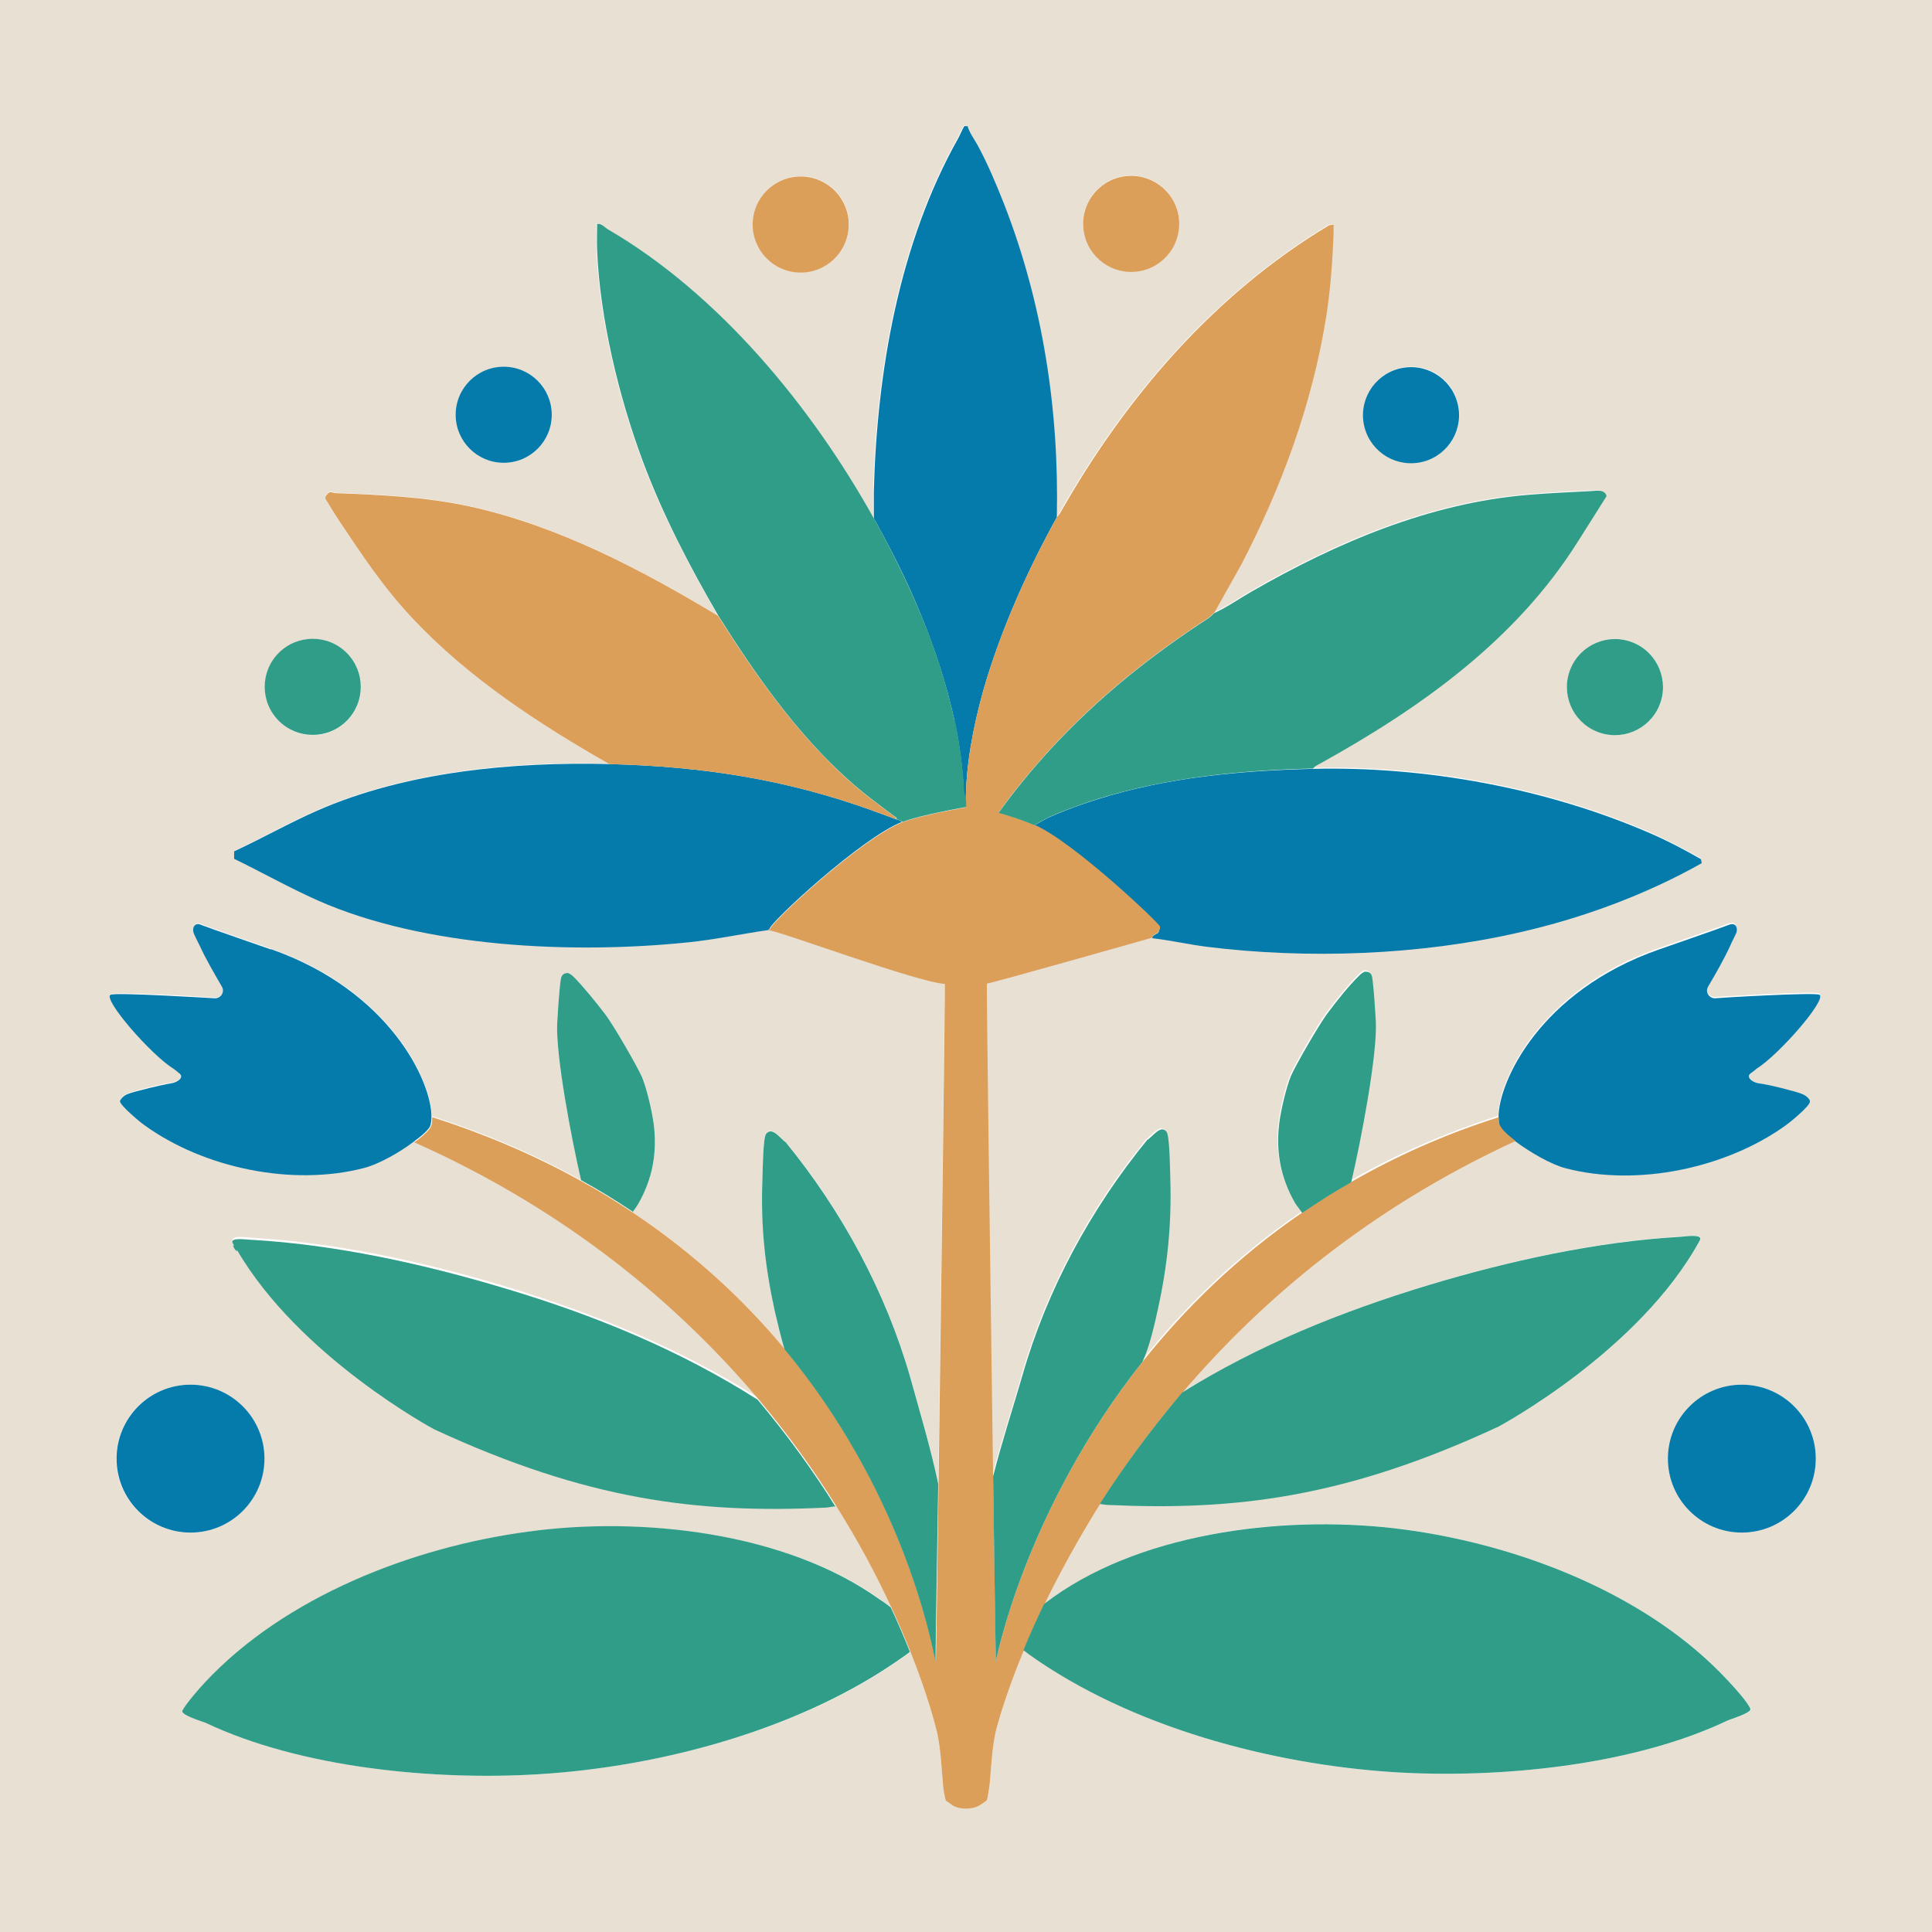
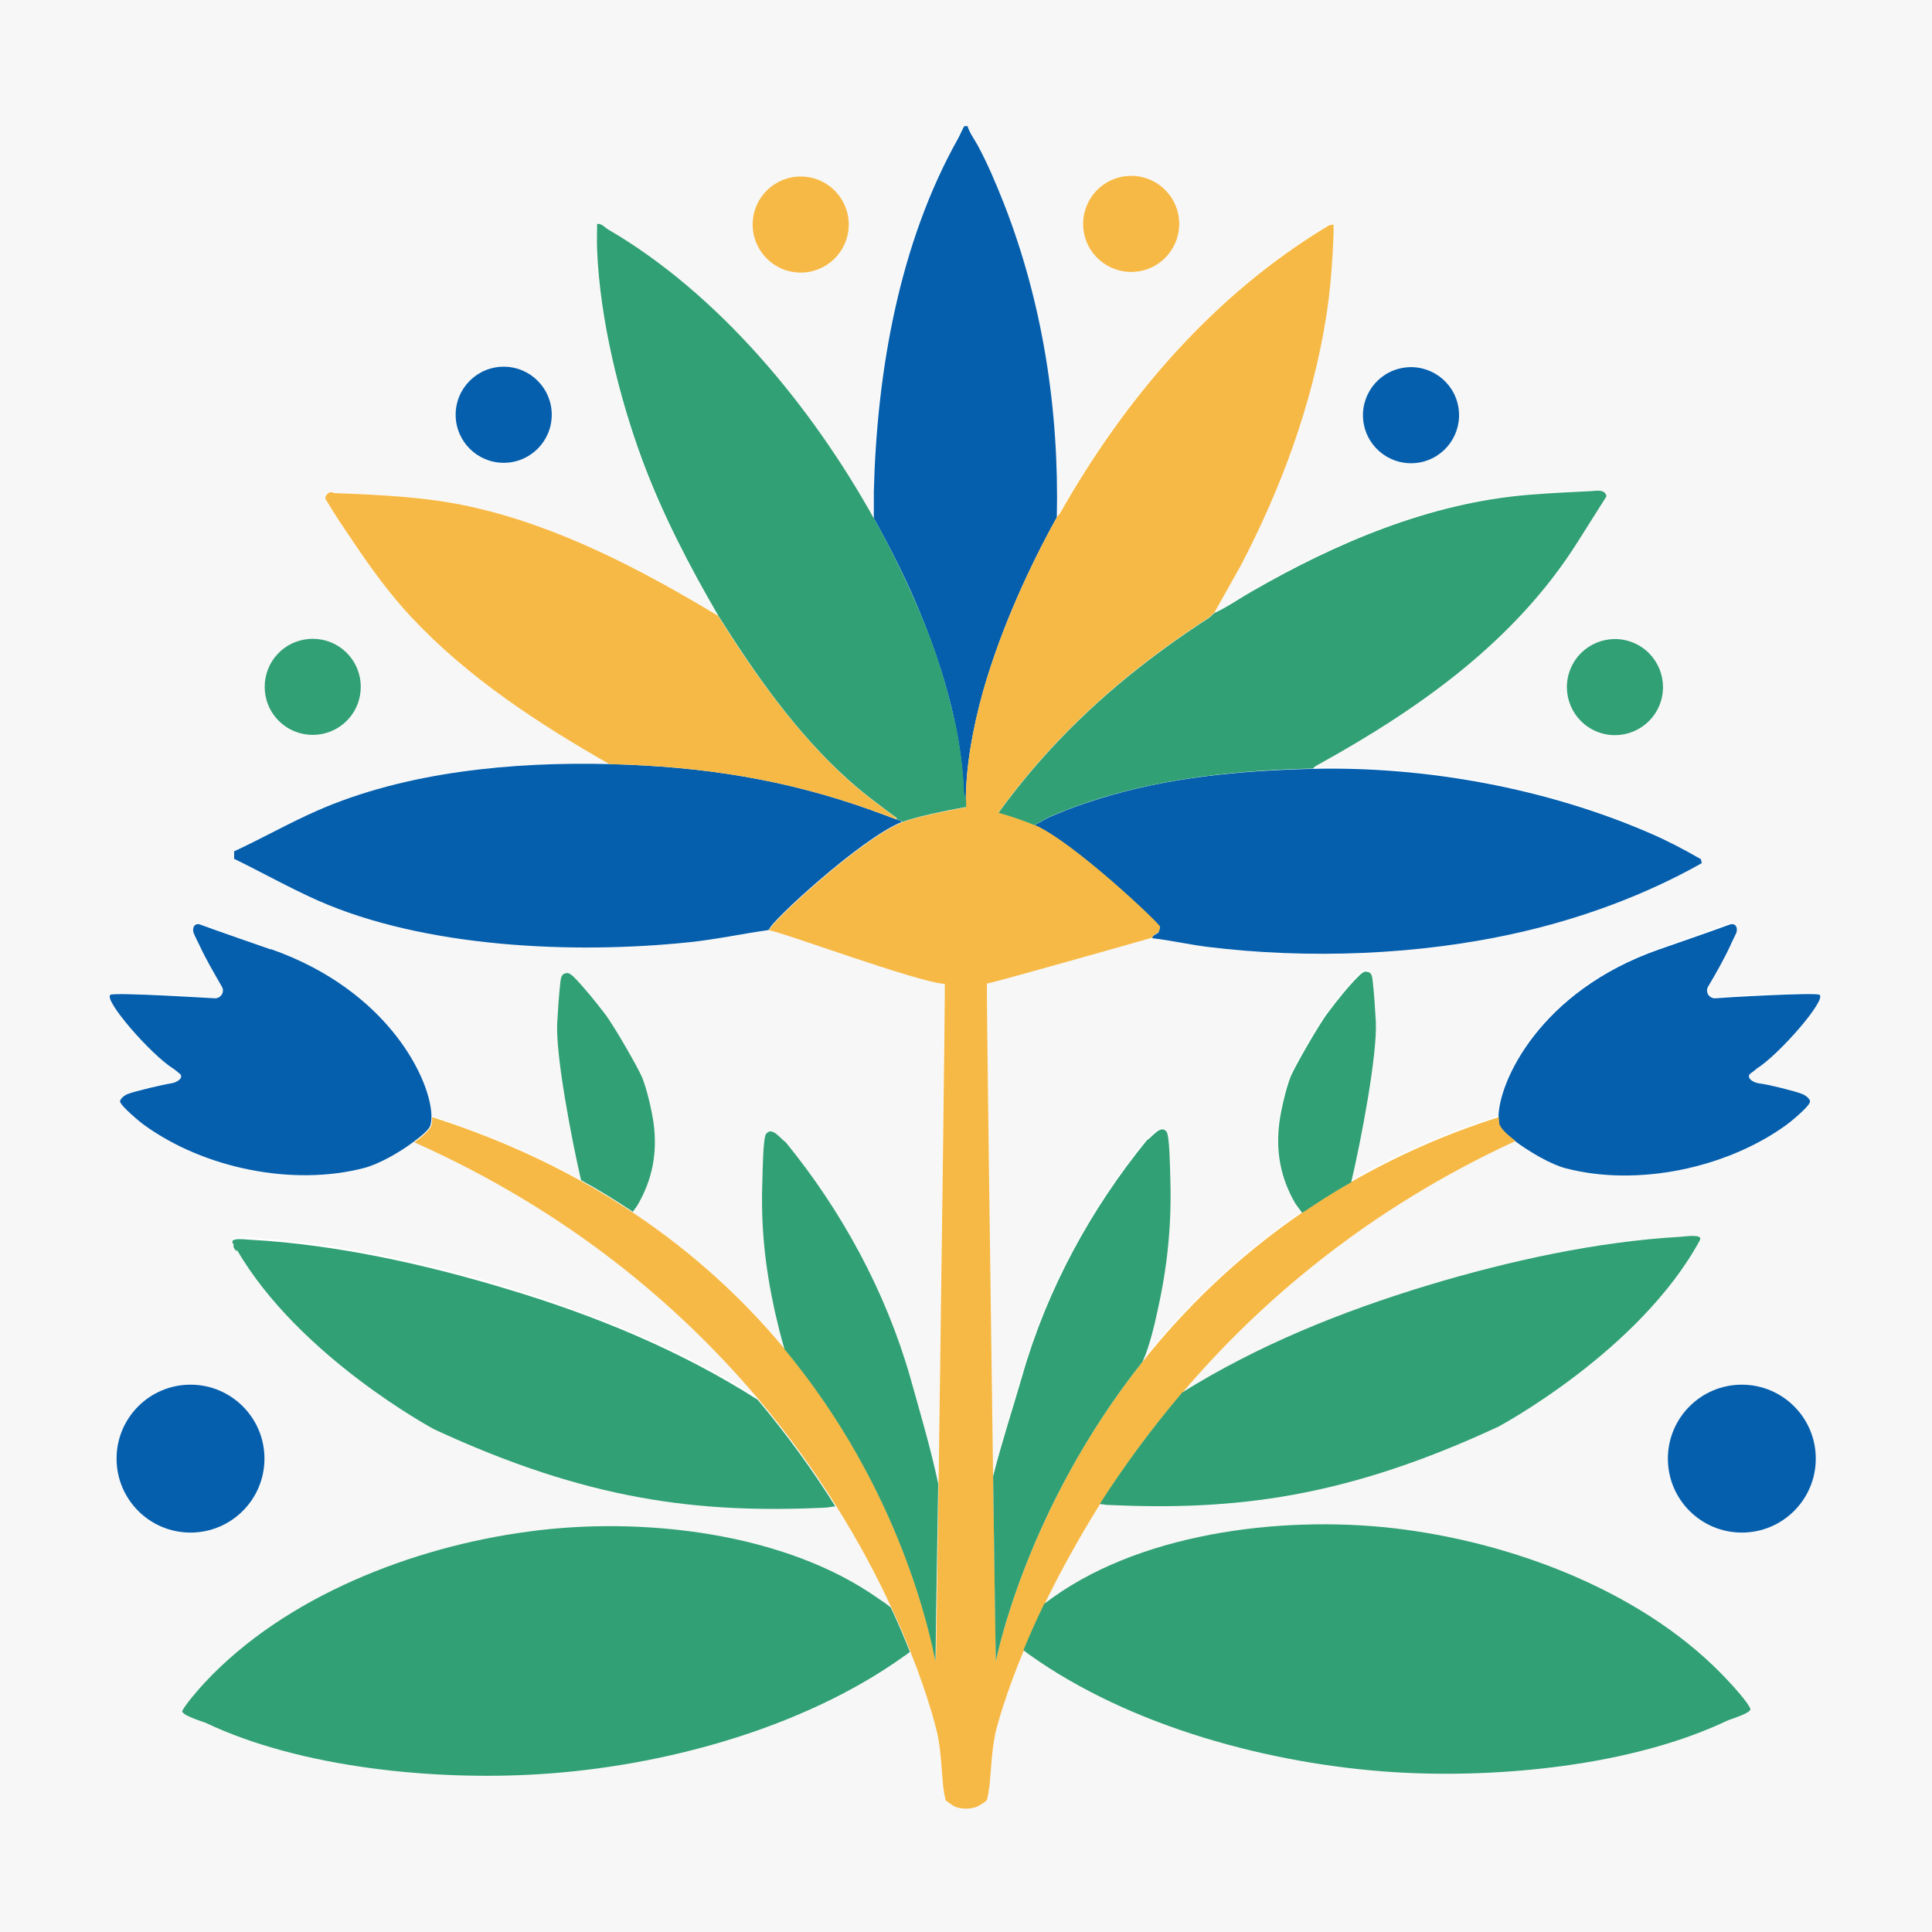
<svg xmlns="http://www.w3.org/2000/svg" viewBox="0 0 566.9 566.9">
  <g id="zone-1" data-color-id="WT000">
-     <path class="st3" d="M274.6,487.6s0,0,0,0h0s0,0,0,0Z" fill="#e9e0d4" />
-     <path class="st3" d="M0,0v566.9h566.9V0H0ZM488,201.6c0,7.8-6.3,14.1-14.1,14.1s-14.1-6.3-14.1-14.1,6.3-14.1,14.1-14.1,14.1,6.3,14.1,14.1ZM414.1,107.6c7.8,0,14.1,6.3,14.1,14.1s-6.3,14.1-14.1,14.1-14.1-6.3-14.1-14.1,6.3-14.1,14.1-14.1ZM394.6,157.5c-.3-.8-.6-1.6-1-2.4.3.8.6,1.6,1,2.4ZM392.7,152.9c-.3-.8-.7-1.6-1-2.4.3.8.7,1.6,1,2.4ZM331.9,51.5c7.8,0,14.1,6.3,14.1,14.1s-6.3,14.1-14.1,14.1-14.1-6.3-14.1-14.1,6.3-14.1,14.1-14.1ZM309.1,57.5s0,0,0,.1c0,0,0,0,0-.1ZM308.8,58.2c0,0,0,.2-.1.2,0,0,0-.2.1-.2ZM308.5,58.9c0,0-.1.2-.2.3,0,0,.1-.2.2-.3ZM308,59.6c0,.1-.1.2-.2.3,0-.1.1-.2.2-.3ZM307.5,60.4c0,.1-.2.3-.3.4,0-.1.2-.3.3-.4ZM307.1,61.1c-.1.2-.3.4-.4.7.1-.2.2-.4.4-.7ZM235,51.7c7.8,0,14.1,6.3,14.1,14.1s-6.3,14.1-14.1,14.1-14.1-6.3-14.1-14.1,6.3-14.1,14.1-14.1ZM147.8,107.6c7.8,0,14.1,6.3,14.1,14.1s-6.3,14.1-14.1,14.1-14.1-6.3-14.1-14.1,6.3-14.1,14.1-14.1ZM91.8,187.5c7.8,0,14.1,6.3,14.1,14.1s-6.3,14.1-14.1,14.1-14.1-6.3-14.1-14.1,6.3-14.1,14.1-14.1ZM34.1,428c0-12,9.7-21.7,21.7-21.7s21.7,9.7,21.7,21.7-9.7,21.7-21.7,21.7-21.7-9.7-21.7-21.7ZM344.5,507.5c.7.5,1.3,1.1,2,1.6-.7-.5-1.4-1.1-2-1.6ZM347.1,509.6c.5.4,1,.8,1.6,1.2-.5-.4-1.1-.8-1.6-1.2ZM349.3,511.2c.7.5,1.4,1,2.2,1.5-.7-.5-1.4-1-2.2-1.5ZM351.7,512.8c.6.4,1.3.8,2,1.2-.7-.4-1.3-.8-2-1.2ZM354.3,514.5c.6.3,1.2.7,1.8,1-.6-.3-1.2-.7-1.8-1ZM511.1,449.7c-12,0-21.7-9.7-21.7-21.7s9.7-21.7,21.7-21.7,21.7,9.7,21.7,21.7-9.7,21.7-21.7,21.7ZM515.5,313.6s-1.5,1.1-1.5,1.2c-1.9,1.1.1,2.8,2.3,3.1,2.1.3,10.6,2.3,12.6,3.1,1.5.6,2.2,1.7,2.3,2.1,0,1.3-6.2,6.4-7.1,7-17.5,12.7-43.6,18.1-64.6,12.6-4.3-1.1-10.7-4.8-14.9-8-43.2,19.9-74.9,47-97.8,73.9,22.4-13.9,47-23.9,72.4-31.6,23.6-7.1,49.5-12.8,74.1-14.2,1.4,0,6.6-.9,5.6,1-17.7,32.6-59.1,54.7-59.1,54.7-44.9,20.8-77.3,24.7-114.4,23-.8,0-1.7-.2-2.6-.3-6.7,10.5-12.1,20.5-16.3,29.4,1-.8,2-1.5,2.6-1.9,27.7-19.8,70.1-24.4,103-19.9,33.9,4.5,71.4,19,95,44.3,1.6,1.7,5.7,6.4,6.6,8.3.5,1.2-6,3.2-6.8,3.5-28,13.3-67.3,17-97.8,15.1-36.1-2.2-77.3-13.3-107-34.5-.6-.4-1.2-.8-1.7-1.3-5.4,13-7.8,22-8.3,24.1-1.1,5.2-1.2,9.8-1.7,15.1,0,.7-.6,4.5-.9,4.8-.2.1-1.6,1.2-2.2,1.5-2,1.1-5.7,1.1-7.7,0-.5-.3-1.9-1.3-2-1.4-.3-.3-.8-4-.9-4.8-.5-5.2-.6-9.8-1.7-15.1-.5-2.1-2.7-10.9-7.8-23.7-.6.5-1.3,1-1.9,1.4-29.7,21.2-70.9,32.2-107,34.5-30.5,1.9-69.8-1.8-97.8-15.1-.8-.4-7.3-2.3-6.8-3.5.8-2,5-6.6,6.6-8.3,23.5-25.3,61.1-39.8,95-44.3,32.9-4.4,75.4.2,103,19.9.8.6,2,1.5,3.3,2.4-4.2-9-9.5-19.2-16.3-30-1.1.2-2.3.4-3.3.4-37.1,1.7-69.5-2.1-114.4-23,0,0-39.7-21.2-57.9-52.7,0,.2,0,.4,0,.5-.8-.7-.7-.6-1.1-1.7.2,0,.3,0,.4,0-.2-.3-.4-.7-.6-1-1-1.9,4.2-1.1,5.6-1,24.7,1.4,50.5,7.1,74.1,14.2,26.1,7.9,51.4,18.2,74.3,32.7-23.1-27.4-55.6-55.1-100.9-75.3-4.3,3.1-10.3,6.6-14.5,7.7-21,5.5-47.1,0-64.6-12.6-.9-.6-7.2-5.7-7.1-7,0-.4.8-1.5,2.3-2.1,1.9-.8,10.4-2.9,12.6-3.1,2.2-.3,4.1-2,2.3-3.1,0,0-1.5-1.1-1.5-1.2-6.6-4.1-20.6-20.2-18.5-21.7,1.1-.8,29.9.9,30.3,1,1.9.3,3.4-1.7,2.4-3.4-2.3-3.9-4.6-7.9-6.5-12-.3-.8-1.6-3.3-1.8-3.8-.4-1.3,0-2.8,1.7-2.5,4.5,1.7,18.2,6.4,21,7.4,34.8,12.2,47,38.7,47.1,49.1,16.3,5.2,30.9,11.6,43.8,18.8-2.8-12.2-7.5-36.8-7-46.2.2-3.6.5-8.2.9-11.7.2-1.6.2-2.8,2.1-2.9.6,0,1.4.7,1.8,1.1,3.1,3,6.6,7.4,9.2,10.9,2.7,3.5,9.7,15.8,10.9,18.6,1.4,3.4,2.9,9.9,3.4,13.6,1.1,8.5-.3,16.2-4.6,23.7-.1.2-.8,1.1-1.6,2.3,18.4,12.2,33,26.1,44.6,40.1-1.2-3.6-2.2-7.9-2.8-10.9-2.9-13.1-4.1-25.1-3.7-38.5.1-3.4.2-12.5,1.1-13.8,1.7-2.3,4.2,1.6,5.7,2.4,16.5,20.2,29.4,43.9,36.6,69.1,3.1,10.7,6,20.8,8.2,31.2.8-59,2.1-146.8,1.8-146.8-7.9-.4-49.5-15.9-51.6-15.7-7.9,1.1-15.6,2.8-23.5,3.6-33.7,3.5-77.4,1.5-108.8-12.3-8.3-3.7-16.3-8.1-24.5-12.2v-2.2c8.1-3.8,15.9-8.3,24.2-11.9,26.1-11.5,57.6-14.5,85.8-13.7-20.8-11.9-41.5-25.4-57.9-42.9-6.5-6.9-12-14.5-17.3-22.4-2.5-3.7-5.4-7.9-7.6-11.7-.6-1.1-.7-1.5.2-2.4.8-.9,1.4-.2,2.3-.1,13.2.5,26.4,1.1,39.3,3.9,26,5.7,50.3,18.5,72.9,32.1-8.4-14.6-16.3-29.6-22.2-45.4-7-18.8-12.6-42-13.4-62,0-2.5,0-5.1,0-7.6,1.3-.2,2.2,1,3.2,1.6,32.6,19,59.8,52.1,78,84.8,0-2.6,0-5.2,0-7.9.9-35.1,7.4-72.8,24.8-103.7.3-.5,1.6-3.5,1.8-3.5.2,0,.8,0,.9,0,.6,2,2,3.7,2.9,5.5,2.9,5.5,5.5,11.5,7.8,17.3,11.4,29.3,16.2,60.6,15.5,92,.1-.2.8-.8,1-1.3,19.2-33.9,45.3-64.2,78.9-84.4l1.3-.2c0,.9,0,1.7,0,2.6-.3,8.2-.9,16.5-2.2,24.7-4,25.5-13.1,49.9-25,72.7l-7.8,13.9c3.9-1.8,7.4-4.2,11.1-6.4,24.8-14.3,52.1-25.9,81-28.3,6-.5,12.4-.9,18.4-1.1,1.8,0,4.1-.5,4.6,1.5l-8.4,13.3c-18.3,29.1-46.3,48.9-75.9,65.3-.6.3-1.5.8-1.8,1.3,33.1-.8,68.7,5.7,99,18.9,5.2,2.3,10,4.9,14.9,7.6l.2,1c-16.5,9.3-35,16.1-53.5,20.3-29.3,6.6-62,7.9-91.8,4.2-5.3-.7-10.5-1.8-15.9-2.5-.2,0-46.4,13.2-48.6,13.5-.2,0,1,85.7,1.8,144.6,2.5-9.8,5.8-19.5,8.6-29.6,7.2-25.2,20.1-48.9,36.6-69.1,1.4-.8,3.9-4.7,5.7-2.4.9,1.2,1,10.4,1.1,13.8.5,13.4-.8,25.4-3.7,38.5-.9,4.2-2.5,11-4.3,14.8,0,0,0,.2-.1.3,12.1-15.3,27.5-30.5,46.8-43.7-1-1.4-2-2.7-2.1-2.9-4.3-7.5-5.7-15.2-4.6-23.7.5-3.7,2-10.2,3.4-13.6,1.2-2.8,8.2-15.1,10.9-18.6,2.6-3.4,6.2-7.9,9.2-10.9.4-.4,1.3-1.1,1.8-1.1,1.8.1,1.9,1.3,2.1,2.9.4,3.6.7,8.1.9,11.7.5,9.7-4.4,35.3-7.2,47.1,12.8-7.4,27.2-13.8,43.3-19,0-10.3,12.2-37,47.1-49.2,2.8-1,16.5-5.7,21-7.4,1.6-.3,2.1,1.2,1.7,2.5-.1.4-1.4,3-1.8,3.8-1.9,4.1-4.2,8-6.5,12-1,1.7.5,3.7,2.4,3.4.4,0,29.2-1.8,30.3-1,2.1,1.5-11.9,17.6-18.5,21.7ZM390.8,148.5c-.3-.8-.7-1.5-1-2.3.4.8.7,1.5,1,2.3ZM408.4,217.4c0-1.6-.2-3.1-.3-4.7.1,1.6.2,3.1.3,4.7Z" fill="#e9e0d4" />
+     <path class="st3" d="M274.6,487.6s0,0,0,0h0s0,0,0,0Z" fill="#f7f7f7" />
+     <path class="st3" d="M0,0v566.9h566.9V0H0ZM488,201.6c0,7.8-6.3,14.1-14.1,14.1s-14.1-6.3-14.1-14.1,6.3-14.1,14.1-14.1,14.1,6.3,14.1,14.1ZM414.1,107.6c7.8,0,14.1,6.3,14.1,14.1s-6.3,14.1-14.1,14.1-14.1-6.3-14.1-14.1,6.3-14.1,14.1-14.1ZM394.6,157.5c-.3-.8-.6-1.6-1-2.4.3.8.6,1.6,1,2.4ZM392.7,152.9c-.3-.8-.7-1.6-1-2.4.3.8.7,1.6,1,2.4ZM331.9,51.5c7.8,0,14.1,6.3,14.1,14.1s-6.3,14.1-14.1,14.1-14.1-6.3-14.1-14.1,6.3-14.1,14.1-14.1ZM309.1,57.5s0,0,0,.1c0,0,0,0,0-.1ZM308.8,58.2c0,0,0,.2-.1.2,0,0,0-.2.1-.2ZM308.5,58.9c0,0-.1.2-.2.3,0,0,.1-.2.2-.3ZM308,59.6c0,.1-.1.2-.2.3,0-.1.1-.2.2-.3ZM307.5,60.4c0,.1-.2.3-.3.4,0-.1.2-.3.3-.4ZM307.1,61.1c-.1.2-.3.4-.4.7.1-.2.2-.4.4-.7ZM235,51.7c7.8,0,14.1,6.3,14.1,14.1s-6.3,14.1-14.1,14.1-14.1-6.3-14.1-14.1,6.3-14.1,14.1-14.1ZM147.8,107.6c7.8,0,14.1,6.3,14.1,14.1s-6.3,14.1-14.1,14.1-14.1-6.3-14.1-14.1,6.3-14.1,14.1-14.1ZM91.8,187.5c7.8,0,14.1,6.3,14.1,14.1s-6.3,14.1-14.1,14.1-14.1-6.3-14.1-14.1,6.3-14.1,14.1-14.1ZM34.1,428c0-12,9.7-21.7,21.7-21.7s21.7,9.7,21.7,21.7-9.7,21.7-21.7,21.7-21.7-9.7-21.7-21.7ZM344.5,507.5c.7.5,1.3,1.1,2,1.6-.7-.5-1.4-1.1-2-1.6ZM347.1,509.6c.5.4,1,.8,1.6,1.2-.5-.4-1.1-.8-1.6-1.2ZM349.3,511.2c.7.5,1.4,1,2.2,1.5-.7-.5-1.4-1-2.2-1.5ZM351.7,512.8c.6.4,1.3.8,2,1.2-.7-.4-1.3-.8-2-1.2ZM354.3,514.5c.6.3,1.2.7,1.8,1-.6-.3-1.2-.7-1.8-1ZM511.1,449.7c-12,0-21.7-9.7-21.7-21.7s9.7-21.7,21.7-21.7,21.7,9.7,21.7,21.7-9.7,21.7-21.7,21.7ZM515.5,313.6s-1.5,1.1-1.5,1.2c-1.9,1.1.1,2.8,2.3,3.1,2.1.3,10.6,2.3,12.6,3.1,1.5.6,2.2,1.7,2.3,2.1,0,1.3-6.2,6.4-7.1,7-17.5,12.7-43.6,18.1-64.6,12.6-4.3-1.1-10.7-4.8-14.9-8-43.2,19.9-74.9,47-97.8,73.9,22.4-13.9,47-23.9,72.4-31.6,23.6-7.1,49.5-12.8,74.1-14.2,1.4,0,6.6-.9,5.6,1-17.7,32.6-59.1,54.7-59.1,54.7-44.9,20.8-77.3,24.7-114.4,23-.8,0-1.7-.2-2.6-.3-6.7,10.5-12.1,20.5-16.3,29.4,1-.8,2-1.5,2.6-1.9,27.7-19.8,70.1-24.4,103-19.9,33.9,4.5,71.4,19,95,44.3,1.6,1.7,5.7,6.4,6.6,8.3.5,1.2-6,3.2-6.8,3.5-28,13.3-67.3,17-97.8,15.1-36.1-2.2-77.3-13.3-107-34.5-.6-.4-1.2-.8-1.7-1.3-5.4,13-7.8,22-8.3,24.1-1.1,5.2-1.2,9.8-1.7,15.1,0,.7-.6,4.5-.9,4.8-.2.1-1.6,1.2-2.2,1.5-2,1.1-5.7,1.1-7.7,0-.5-.3-1.9-1.3-2-1.4-.3-.3-.8-4-.9-4.8-.5-5.2-.6-9.8-1.7-15.1-.5-2.1-2.7-10.9-7.8-23.7-.6.5-1.3,1-1.9,1.4-29.7,21.2-70.9,32.2-107,34.5-30.5,1.9-69.8-1.8-97.8-15.1-.8-.4-7.3-2.3-6.8-3.5.8-2,5-6.6,6.6-8.3,23.5-25.3,61.1-39.8,95-44.3,32.9-4.4,75.4.2,103,19.9.8.6,2,1.5,3.3,2.4-4.2-9-9.5-19.2-16.3-30-1.1.2-2.3.4-3.3.4-37.1,1.7-69.5-2.1-114.4-23,0,0-39.7-21.2-57.9-52.7,0,.2,0,.4,0,.5-.8-.7-.7-.6-1.1-1.7.2,0,.3,0,.4,0-.2-.3-.4-.7-.6-1-1-1.9,4.2-1.1,5.6-1,24.7,1.4,50.5,7.1,74.1,14.2,26.1,7.9,51.4,18.2,74.3,32.7-23.1-27.4-55.6-55.1-100.9-75.3-4.3,3.1-10.3,6.6-14.5,7.7-21,5.5-47.1,0-64.6-12.6-.9-.6-7.2-5.7-7.1-7,0-.4.8-1.5,2.3-2.1,1.9-.8,10.4-2.9,12.6-3.1,2.2-.3,4.1-2,2.3-3.1,0,0-1.5-1.1-1.5-1.2-6.6-4.1-20.6-20.2-18.5-21.7,1.1-.8,29.9.9,30.3,1,1.9.3,3.4-1.7,2.4-3.4-2.3-3.9-4.6-7.9-6.5-12-.3-.8-1.6-3.3-1.8-3.8-.4-1.3,0-2.8,1.7-2.5,4.5,1.7,18.2,6.4,21,7.4,34.8,12.2,47,38.7,47.1,49.1,16.3,5.2,30.9,11.6,43.8,18.8-2.8-12.2-7.5-36.8-7-46.2.2-3.6.5-8.2.9-11.7.2-1.6.2-2.8,2.1-2.9.6,0,1.4.7,1.8,1.1,3.1,3,6.6,7.4,9.2,10.9,2.7,3.5,9.7,15.8,10.9,18.6,1.4,3.4,2.9,9.9,3.4,13.6,1.1,8.5-.3,16.2-4.6,23.7-.1.2-.8,1.1-1.6,2.3,18.4,12.2,33,26.1,44.6,40.1-1.2-3.6-2.2-7.9-2.8-10.9-2.9-13.1-4.1-25.1-3.7-38.5.1-3.4.2-12.5,1.1-13.8,1.7-2.3,4.2,1.6,5.7,2.4,16.5,20.2,29.4,43.9,36.6,69.1,3.1,10.7,6,20.8,8.2,31.2.8-59,2.1-146.8,1.8-146.8-7.9-.4-49.5-15.9-51.6-15.7-7.9,1.1-15.6,2.8-23.5,3.6-33.7,3.5-77.4,1.5-108.8-12.3-8.3-3.7-16.3-8.1-24.5-12.2v-2.2c8.1-3.8,15.9-8.3,24.2-11.9,26.1-11.5,57.6-14.5,85.8-13.7-20.8-11.9-41.5-25.4-57.9-42.9-6.5-6.9-12-14.5-17.3-22.4-2.5-3.7-5.4-7.9-7.6-11.7-.6-1.1-.7-1.5.2-2.4.8-.9,1.4-.2,2.3-.1,13.2.5,26.4,1.1,39.3,3.9,26,5.7,50.3,18.5,72.9,32.1-8.4-14.6-16.3-29.6-22.2-45.4-7-18.8-12.6-42-13.4-62,0-2.5,0-5.1,0-7.6,1.3-.2,2.2,1,3.2,1.6,32.6,19,59.8,52.1,78,84.8,0-2.6,0-5.2,0-7.9.9-35.1,7.4-72.8,24.8-103.7.3-.5,1.6-3.5,1.8-3.5.2,0,.8,0,.9,0,.6,2,2,3.7,2.9,5.5,2.9,5.5,5.5,11.5,7.8,17.3,11.4,29.3,16.2,60.6,15.5,92,.1-.2.8-.8,1-1.3,19.2-33.9,45.3-64.2,78.9-84.4l1.3-.2c0,.9,0,1.7,0,2.6-.3,8.2-.9,16.5-2.2,24.7-4,25.5-13.1,49.9-25,72.7l-7.8,13.9c3.9-1.8,7.4-4.2,11.1-6.4,24.8-14.3,52.1-25.9,81-28.3,6-.5,12.4-.9,18.4-1.1,1.8,0,4.1-.5,4.6,1.5l-8.4,13.3c-18.3,29.1-46.3,48.9-75.9,65.3-.6.3-1.5.8-1.8,1.3,33.1-.8,68.7,5.7,99,18.9,5.2,2.3,10,4.9,14.9,7.6l.2,1c-16.5,9.3-35,16.1-53.5,20.3-29.3,6.6-62,7.9-91.8,4.2-5.3-.7-10.5-1.8-15.9-2.5-.2,0-46.4,13.2-48.6,13.5-.2,0,1,85.7,1.8,144.6,2.5-9.8,5.8-19.5,8.6-29.6,7.2-25.2,20.1-48.9,36.6-69.1,1.4-.8,3.9-4.7,5.7-2.4.9,1.2,1,10.4,1.1,13.8.5,13.4-.8,25.4-3.7,38.5-.9,4.2-2.5,11-4.3,14.8,0,0,0,.2-.1.3,12.1-15.3,27.5-30.5,46.8-43.7-1-1.4-2-2.7-2.1-2.9-4.3-7.5-5.7-15.2-4.6-23.7.5-3.7,2-10.2,3.4-13.6,1.2-2.8,8.2-15.1,10.9-18.6,2.6-3.4,6.2-7.9,9.2-10.9.4-.4,1.3-1.1,1.8-1.1,1.8.1,1.9,1.3,2.1,2.9.4,3.6.7,8.1.9,11.7.5,9.7-4.4,35.3-7.2,47.1,12.8-7.4,27.2-13.8,43.3-19,0-10.3,12.2-37,47.1-49.2,2.8-1,16.5-5.7,21-7.4,1.6-.3,2.1,1.2,1.7,2.5-.1.4-1.4,3-1.8,3.8-1.9,4.1-4.2,8-6.5,12-1,1.7.5,3.7,2.4,3.4.4,0,29.2-1.8,30.3-1,2.1,1.5-11.9,17.6-18.5,21.7ZM390.8,148.5c-.3-.8-.7-1.5-1-2.3.4.8.7,1.5,1,2.3ZM408.4,217.4c0-1.6-.2-3.1-.3-4.7.1,1.6.2,3.1.3,4.7Z" fill="#f7f7f7" />
  </g>
  <g id="zone-2" data-color-id="BL001">
-     <path class="st2" d="M256.2,237.9c-25.5-9.2-49.8-13-77.4-13.7-28.2-.7-59.7,2.2-85.8,13.7-8.2,3.6-16.1,8.1-24.3,11.9v2.2c8.2,4,16.2,8.5,24.5,12.2,31.4,13.9,75,15.8,108.8,12.3,7.9-.8,15.7-2.5,23.5-3.6,0,0,0-.2.3-.3-.2-1.6,26.9-26.7,38.8-31.4-.4-.6-1.1-.6-1.7-.8-2.3-.9-4.5-1.7-6.8-2.5Z" fill="#057bab" />
-     <path class="st2" d="M499.3,253.1l-.2-1c-4.9-2.8-9.8-5.4-14.9-7.6-30.4-13.2-65.9-19.7-99-18.9-21.2.5-42.8,2.5-63.1,8.9-.9.3-1.8.6-2.8.9-3.9,1.3-7.8,2.8-11.7,4.5l-4.2,2.3c11.4,4.8,37,29.1,36.9,29.9,0,.3-.2,1.1-.4,1.5-.2.3-1.1.6-1.5,1-.3.2-.3.6-.3.7,5.3.6,10.5,1.8,15.9,2.5,29.8,3.7,62.5,2.5,91.8-4.2,18.5-4.2,37-11,53.5-20.3Z" fill="#057bab" />
-     <path class="st2" d="M294.6,59.8c-2.3-5.8-4.8-11.8-7.8-17.3-1-1.8-2.3-3.5-2.9-5.5-.1,0-.7,0-.9,0-.2,0-1.5,3-1.8,3.5-17.4,30.9-23.9,68.6-24.8,103.7,0,2.6,0,5.2,0,7.9,0,.1.1.2.2.3,4.9,8.9,9.6,18.1,13.5,27.7,4.2,10.2,7.7,20.8,10,31.5,1.5,6.9,2.4,13.9,2.7,21l.6,2.6c0-10.3,2-21.4,5.1-32.5,5.2-18.2,13.5-36.3,21.6-50.9.7-31.4-4.1-62.8-15.5-92Z" fill="#057bab" />
-     <path class="st2" d="M531.1,323.1c0-.4-.8-1.5-2.3-2.1-1.9-.8-10.4-2.9-12.6-3.1-2.2-.3-4.1-2-2.3-3.1,0,0,1.5-1.1,1.5-1.2,6.6-4.1,20.6-20.2,18.5-21.7-1.1-.8-29.9.9-30.3,1-1.9.3-3.4-1.7-2.4-3.4,2.3-3.9,4.6-7.9,6.5-12,.3-.8,1.6-3.3,1.8-3.8.4-1.3,0-2.8-1.7-2.5-4.5,1.7-18.2,6.4-21,7.4-35,12.2-47.1,38.9-47.1,49.2,0,1,.1,1.8.3,2.5.3,1,2.1,2.6,4.5,4.5,4.3,3.2,10.6,6.9,14.9,8,21,5.5,47.1,0,64.6-12.6.9-.6,7.2-5.7,7.1-7Z" fill="#057bab" />
-     <path class="st2" d="M79.5,278.6c-2.8-1-16.5-5.7-21-7.4-1.6-.3-2.1,1.2-1.7,2.5.1.4,1.4,3,1.8,3.8,1.9,4.1,4.2,8,6.5,12,1,1.7-.5,3.7-2.4,3.4-.4,0-29.2-1.8-30.3-1-2.1,1.5,11.9,17.6,18.5,21.7,0,0,1.5,1.1,1.5,1.2,1.9,1.1-.1,2.8-2.3,3.1-2.1.3-10.6,2.3-12.6,3.1-1.5.6-2.2,1.7-2.3,2.1,0,1.3,6.2,6.4,7.1,7,17.5,12.7,43.6,18.1,64.6,12.6,4.2-1.1,10.3-4.5,14.5-7.7,2.6-1.9,4.6-3.7,4.9-4.8.2-.7.3-1.6.3-2.6,0-10.3-12.3-36.9-47.1-49.1Z" fill="#057bab" />
-     <circle class="st2" cx="55.9" cy="428" r="21.7" fill="#057bab" />
-     <circle class="st2" cx="511.1" cy="428" r="21.7" fill="#057bab" />
-     <circle class="st2" cx="147.8" cy="121.7" r="14.1" fill="#057bab" />
-     <circle class="st2" cx="414.1" cy="121.7" r="14.1" transform="translate(-14.2 67.9) rotate(-9.2)" fill="#057bab" />
+     <path class="st2" d="M256.2,237.9c-25.5-9.2-49.8-13-77.4-13.7-28.2-.7-59.7,2.2-85.8,13.7-8.2,3.6-16.1,8.1-24.3,11.9v2.2c8.2,4,16.2,8.5,24.5,12.2,31.4,13.9,75,15.8,108.8,12.3,7.9-.8,15.7-2.5,23.5-3.6,0,0,0-.2.3-.3-.2-1.6,26.9-26.7,38.8-31.4-.4-.6-1.1-.6-1.7-.8-2.3-.9-4.5-1.7-6.8-2.5Z" fill="#055fad" />
+     <path class="st2" d="M499.3,253.1l-.2-1c-4.9-2.8-9.8-5.4-14.9-7.6-30.4-13.2-65.9-19.7-99-18.9-21.2.5-42.8,2.5-63.1,8.9-.9.3-1.8.6-2.8.9-3.9,1.3-7.8,2.8-11.7,4.5l-4.2,2.3c11.4,4.8,37,29.1,36.9,29.9,0,.3-.2,1.1-.4,1.5-.2.3-1.1.6-1.5,1-.3.2-.3.6-.3.7,5.3.6,10.5,1.8,15.9,2.5,29.8,3.7,62.5,2.5,91.8-4.2,18.5-4.2,37-11,53.5-20.3Z" fill="#055fad" />
+     <path class="st2" d="M294.6,59.8c-2.3-5.8-4.8-11.8-7.8-17.3-1-1.8-2.3-3.5-2.9-5.5-.1,0-.7,0-.9,0-.2,0-1.5,3-1.8,3.5-17.4,30.9-23.9,68.6-24.8,103.7,0,2.6,0,5.2,0,7.9,0,.1.1.2.2.3,4.9,8.9,9.6,18.1,13.5,27.7,4.2,10.2,7.7,20.8,10,31.5,1.5,6.9,2.4,13.9,2.7,21l.6,2.6c0-10.3,2-21.4,5.1-32.5,5.2-18.2,13.5-36.3,21.6-50.9.7-31.4-4.1-62.8-15.5-92Z" fill="#055fad" />
+     <path class="st2" d="M531.1,323.1c0-.4-.8-1.5-2.3-2.1-1.9-.8-10.4-2.9-12.6-3.1-2.2-.3-4.1-2-2.3-3.1,0,0,1.5-1.1,1.5-1.2,6.6-4.1,20.6-20.2,18.5-21.7-1.1-.8-29.9.9-30.3,1-1.9.3-3.4-1.7-2.4-3.4,2.3-3.9,4.6-7.9,6.5-12,.3-.8,1.6-3.3,1.8-3.8.4-1.3,0-2.8-1.7-2.5-4.5,1.7-18.2,6.4-21,7.4-35,12.2-47.1,38.9-47.1,49.2,0,1,.1,1.8.3,2.5.3,1,2.1,2.6,4.5,4.5,4.3,3.2,10.6,6.9,14.9,8,21,5.5,47.1,0,64.6-12.6.9-.6,7.2-5.7,7.1-7Z" fill="#055fad" />
+     <path class="st2" d="M79.5,278.6c-2.8-1-16.5-5.7-21-7.4-1.6-.3-2.1,1.2-1.7,2.5.1.4,1.4,3,1.8,3.8,1.9,4.1,4.2,8,6.5,12,1,1.7-.5,3.7-2.4,3.4-.4,0-29.2-1.8-30.3-1-2.1,1.5,11.9,17.6,18.5,21.7,0,0,1.5,1.1,1.5,1.2,1.9,1.1-.1,2.8-2.3,3.1-2.1.3-10.6,2.3-12.6,3.1-1.5.6-2.2,1.7-2.3,2.1,0,1.3,6.2,6.4,7.1,7,17.5,12.7,43.6,18.1,64.6,12.6,4.2-1.1,10.3-4.5,14.5-7.7,2.6-1.9,4.6-3.7,4.9-4.8.2-.7.3-1.6.3-2.6,0-10.3-12.3-36.9-47.1-49.1Z" fill="#055fad" />
+     <circle class="st2" cx="55.9" cy="428" r="21.7" fill="#055fad" />
+     <circle class="st2" cx="511.1" cy="428" r="21.7" fill="#055fad" />
+     <circle class="st2" cx="147.8" cy="121.7" r="14.1" fill="#055fad" />
+     <circle class="st2" cx="414.1" cy="121.7" r="14.1" transform="translate(-14.2 67.9) rotate(-9.2)" fill="#055fad" />
  </g>
  <g id="zone-3" data-color-id="YL003">
-     <path class="st1" d="M440.1,330.3c-.2-.6-.3-1.5-.3-2.5-16.1,5.1-30.4,11.6-43.3,19-5,2.9-9.9,5.9-14.4,9-19.3,13.2-34.6,28.4-46.8,43.7-34.7,43.7-43.1,88.1-43.1,88.1,0,0-.3-23.5-.8-54.4-.8-58.9-2-144.6-1.8-144.6,2.2-.3,48.3-13.4,48.6-13.5,0,0,0-.4.3-.7.4-.3,1.3-.7,1.5-1,.2-.4.4-1.3.4-1.5,0-.8-25.5-25-36.9-29.9-3.1-1.3-7.2-2.7-10.5-3.6,4.7-6.5,9.8-12.7,15.2-18.6,7.1-7.7,14.7-14.8,22.8-21.4,7.5-6.1,15.4-11.8,23.6-17.1.5-.3,1.4-1.4,1.7-1.5l7.8-13.9c11.9-22.8,20.9-47.2,25-72.7,1.3-8.2,1.9-16.5,2.2-24.7,0-.9,0-1.7,0-2.6l-1.3.2c-33.6,20.1-59.7,50.5-78.9,84.4-.3.5-.9,1.1-1,1.3-8.1,14.6-16.4,32.7-21.6,50.9-3.1,11.1-5.1,22.2-5.1,32.5,0,.6,0,1.1,0,1.7,0,0-13.7,2.4-18.7,4.4-11.9,4.7-39,29.8-38.8,31.4-.3,0-.3.3-.3.3,2.1-.2,43.7,15.3,51.6,15.7.2,0-1,87.9-1.8,146.8-.4,28.9-.7,50.8-.8,52.1,0,0,0,0,0,0,0,0,0,0,0-.1-1.6-7.1-9.9-50.1-44.3-91.6-11.6-14-26.3-27.9-44.6-40.1-4.8-3.2-9.8-6.3-15.1-9.2-12.9-7.2-27.5-13.6-43.8-18.8,0,1,0,1.9-.3,2.6-.3,1-2.3,2.9-4.9,4.8,45.3,20.2,77.8,48,100.9,75.3,9,10.7,16.5,21.2,22.8,31.3,6.8,10.8,12.1,20.9,16.3,30,2.2,4.7,4,9,5.6,13,5.1,12.8,7.3,21.6,7.8,23.7,1.1,5.2,1.2,9.8,1.7,15.1,0,.7.6,4.5.9,4.8.2.1,1.6,1.1,2,1.4,2,1.2,5.7,1.2,7.7,0,.6-.3,2.1-1.4,2.2-1.5.3-.3.8-4,.9-4.8.5-5.2.6-9.8,1.7-15.1.5-2.1,2.9-11.1,8.3-24.1,1.7-4.2,3.7-8.7,6.1-13.6,4.3-8.9,9.7-18.8,16.3-29.4,6.7-10.5,14.6-21.5,24.1-32.6,22.9-26.9,54.6-54,97.8-73.9-2.4-1.8-4.1-3.5-4.5-4.5Z" fill="#db9f59" />
-     <path class="st1" d="M264.7,241.2c-.4-.6-1.1-.6-1.7-.8.6.2,1.3.3,1.7.8Z" fill="#db9f59" />
-     <path class="st1" d="M262.2,239.4c-1.5-1.1-3-2.2-4.4-3.3-3.1-2.3-6.1-4.7-9.1-7.4-15.2-13.8-27.1-30.7-38-48-22.6-13.6-46.9-26.4-72.9-32.1-12.9-2.8-26.1-3.4-39.3-3.9-.9,0-1.5-.7-2.3.1-1,1-.9,1.4-.2,2.4,2.2,3.8,5.1,8,7.6,11.7,5.3,7.9,10.8,15.5,17.3,22.4,16.5,17.6,37.2,31.1,57.9,42.9,27.6.7,51.9,4.5,77.4,13.7,2.3.8,4.5,1.7,6.8,2.5,0-.6-.4-.7-.8-1Z" fill="#db9f59" />
-     <circle class="st1" cx="331.9" cy="65.6" r="14.1" transform="translate(-6.2 54) rotate(-9.2)" fill="#db9f59" />
-     <circle class="st1" cx="235" cy="65.9" r="14.1" transform="translate(140.9 291.1) rotate(-83)" fill="#db9f59" />
+     <path class="st1" d="M440.1,330.3c-.2-.6-.3-1.5-.3-2.5-16.1,5.1-30.4,11.6-43.3,19-5,2.9-9.9,5.9-14.4,9-19.3,13.2-34.6,28.4-46.8,43.7-34.7,43.7-43.1,88.1-43.1,88.1,0,0-.3-23.5-.8-54.4-.8-58.9-2-144.6-1.8-144.6,2.2-.3,48.3-13.4,48.6-13.5,0,0,0-.4.3-.7.4-.3,1.3-.7,1.5-1,.2-.4.4-1.3.4-1.5,0-.8-25.5-25-36.9-29.9-3.1-1.3-7.2-2.7-10.5-3.6,4.7-6.5,9.8-12.7,15.2-18.6,7.1-7.7,14.7-14.8,22.8-21.4,7.5-6.1,15.4-11.8,23.6-17.1.5-.3,1.4-1.4,1.7-1.5l7.8-13.9c11.9-22.8,20.9-47.2,25-72.7,1.3-8.2,1.9-16.5,2.2-24.7,0-.9,0-1.7,0-2.6l-1.3.2c-33.6,20.1-59.7,50.5-78.9,84.4-.3.5-.9,1.1-1,1.3-8.1,14.6-16.4,32.7-21.6,50.9-3.1,11.1-5.1,22.2-5.1,32.5,0,.6,0,1.1,0,1.7,0,0-13.7,2.4-18.7,4.4-11.9,4.7-39,29.8-38.8,31.4-.3,0-.3.3-.3.3,2.1-.2,43.7,15.3,51.6,15.7.2,0-1,87.9-1.8,146.8-.4,28.9-.7,50.8-.8,52.1,0,0,0,0,0,0,0,0,0,0,0-.1-1.6-7.1-9.9-50.1-44.3-91.6-11.6-14-26.3-27.9-44.6-40.1-4.8-3.2-9.8-6.3-15.1-9.2-12.9-7.2-27.5-13.6-43.8-18.8,0,1,0,1.9-.3,2.6-.3,1-2.3,2.9-4.9,4.8,45.3,20.2,77.8,48,100.9,75.3,9,10.7,16.5,21.2,22.8,31.3,6.8,10.8,12.1,20.9,16.3,30,2.2,4.7,4,9,5.6,13,5.1,12.8,7.3,21.6,7.8,23.7,1.1,5.2,1.2,9.8,1.7,15.1,0,.7.6,4.5.9,4.8.2.1,1.6,1.1,2,1.4,2,1.2,5.7,1.2,7.7,0,.6-.3,2.1-1.4,2.2-1.5.3-.3.8-4,.9-4.8.5-5.2.6-9.8,1.7-15.1.5-2.1,2.9-11.1,8.3-24.1,1.7-4.2,3.7-8.7,6.1-13.6,4.3-8.9,9.7-18.8,16.3-29.4,6.7-10.5,14.6-21.5,24.1-32.6,22.9-26.9,54.6-54,97.8-73.9-2.4-1.8-4.1-3.5-4.5-4.5Z" fill="#f7b945" />
+     <path class="st1" d="M264.7,241.2c-.4-.6-1.1-.6-1.7-.8.6.2,1.3.3,1.7.8Z" fill="#f7b945" />
+     <path class="st1" d="M262.2,239.4c-1.5-1.1-3-2.2-4.4-3.3-3.1-2.3-6.1-4.7-9.1-7.4-15.2-13.8-27.1-30.7-38-48-22.6-13.6-46.9-26.4-72.9-32.1-12.9-2.8-26.1-3.4-39.3-3.9-.9,0-1.5-.7-2.3.1-1,1-.9,1.4-.2,2.4,2.2,3.8,5.1,8,7.6,11.7,5.3,7.9,10.8,15.5,17.3,22.4,16.5,17.6,37.2,31.1,57.9,42.9,27.6.7,51.9,4.5,77.4,13.7,2.3.8,4.5,1.7,6.8,2.5,0-.6-.4-.7-.8-1Z" fill="#f7b945" />
+     <circle class="st1" cx="331.9" cy="65.6" r="14.1" transform="translate(-6.2 54) rotate(-9.2)" fill="#f7b945" />
+     <circle class="st1" cx="235" cy="65.9" r="14.1" transform="translate(140.9 291.1) rotate(-83)" fill="#f7b945" />
  </g>
  <g id="zone-4" data-color-id="GN011">
-     <path class="st0" d="M396.5,346.8c2.8-11.8,7.7-37.4,7.2-47.1-.2-3.6-.5-8.2-.9-11.7-.2-1.6-.2-2.8-2.1-2.9-.6,0-1.4.7-1.8,1.1-3.1,3-6.6,7.4-9.2,10.9-2.7,3.5-9.7,15.8-10.9,18.6-1.4,3.4-2.9,9.9-3.4,13.6-1.1,8.5.3,16.2,4.6,23.7.1.2,1.1,1.5,2.1,2.9,4.6-3.1,9.4-6.2,14.4-9Z" fill="#2f9d88" />
-     <path class="st0" d="M513.6,501.4c-.8-2-5-6.6-6.6-8.3-23.5-25.3-61.1-39.8-95-44.3-32.9-4.4-75.4.2-103,19.9-.7.5-1.6,1.2-2.6,1.9-2.4,4.9-4.4,9.5-6.1,13.6.6.5,1.2.9,1.7,1.3,29.7,21.2,70.9,32.2,107,34.5,30.5,1.9,69.8-1.8,97.8-15.1.8-.4,7.3-2.3,6.8-3.5Z" fill="#2f9d88" />
-     <path class="st0" d="M346.8,408.7c-9.4,11.1-17.4,22.1-24.1,32.6.9.1,1.8.3,2.6.3,37.1,1.7,69.5-2.1,114.4-23,0,0,41.4-22.1,59.1-54.7,1-1.9-4.2-1.1-5.6-1-24.7,1.4-50.5,7.1-74.1,14.2-25.4,7.7-50,17.6-72.4,31.6Z" fill="#2f9d88" />
-     <path class="st0" d="M335.4,399.2c1.8-3.8,3.4-10.6,4.3-14.8,2.9-13.1,4.1-25.1,3.7-38.5-.1-3.4-.2-12.5-1.1-13.8-1.7-2.3-4.2,1.6-5.7,2.4-16.5,20.2-29.4,43.9-36.6,69.1-2.9,10-6.1,19.7-8.6,29.6.4,30.9.8,54.4.8,54.4,0,0,8.4-44.4,43.1-88.1,0,0,0-.2.1-.3Z" fill="#2f9d88" />
-     <path class="st0" d="M185.6,355.7c.8-1.1,1.5-2.1,1.6-2.3,4.3-7.5,5.7-15.2,4.6-23.7-.5-3.7-2-10.2-3.4-13.6-1.2-2.8-8.2-15.1-10.9-18.6-2.6-3.4-6.2-7.9-9.2-10.9-.4-.4-1.3-1.1-1.8-1.1-1.8.1-1.9,1.3-2.1,2.9-.4,3.6-.7,8.1-.9,11.7-.5,9.5,4.2,34.1,7,46.2,5.3,2.9,10.3,6,15.1,9.2Z" fill="#2f9d88" />
-     <path class="st0" d="M258.1,469.3c-27.7-19.8-70.1-24.4-103-19.9-33.9,4.5-71.4,19-95,44.3-1.6,1.7-5.7,6.4-6.6,8.3-.5,1.2,6,3.2,6.8,3.5,28,13.3,67.3,17,97.8,15.1,36.1-2.2,77.3-13.3,107-34.5.6-.4,1.3-.9,1.9-1.4-1.6-4-3.4-8.3-5.6-13-1.2-1-2.5-1.9-3.3-2.4Z" fill="#2f9d88" />
-     <path class="st0" d="M68.8,365.5c-.1,0-.3-.1-.4,0,.4,1,.3.9,1.1,1.7,0-.1,0-.3,0-.5,18.3,31.5,57.9,52.7,57.9,52.7,44.9,20.8,77.3,24.7,114.4,23,1,0,2.2-.3,3.3-.4-6.3-10.1-13.9-20.7-22.8-31.3-22.9-14.6-48.1-24.9-74.3-32.7-23.6-7.1-49.5-12.8-74.1-14.2-1.4,0-6.6-.9-5.6,1,.2.3.4.7.6,1Z" fill="#2f9d88" />
-     <path class="st0" d="M230.5,335.1c-1.4-.8-3.9-4.7-5.7-2.4-.9,1.2-1,10.4-1.1,13.8-.5,13.4.8,25.4,3.7,38.5.7,3,1.7,7.3,2.8,10.9,34.4,41.5,42.8,84.5,44.3,91.6h0c0-1.3.3-23.2.8-52.1-2.2-10.4-5.2-20.5-8.2-31.2-7.2-25.2-20.1-48.9-36.6-69.1Z" fill="#2f9d88" />
-     <path class="st0" d="M307.7,239.8c3.8-1.7,7.7-3.1,11.7-4.5.9-.3,1.8-.6,2.8-.9,20.3-6.3,41.9-8.4,63.1-8.9.4-.6,1.2-1,1.8-1.3,29.6-16.4,57.6-36.2,75.9-65.3l8.4-13.3c-.5-2.1-2.8-1.6-4.6-1.5-6,.3-12.4.6-18.4,1.1-28.9,2.4-56.1,14-81,28.3-3.7,2.1-7.2,4.6-11.1,6.4-.2.1-1.2,1.2-1.7,1.5-8.2,5.3-16.1,11-23.6,17.1-8.1,6.6-15.7,13.7-22.8,21.4-5.4,5.9-10.5,12.1-15.2,18.6,3.3.9,7.4,2.3,10.5,3.6l4.2-2.3Z" fill="#2f9d88" />
-     <path class="st0" d="M280.1,211.6c-2.3-10.7-5.7-21.3-10-31.5-4-9.6-8.6-18.8-13.5-27.7,0-.1-.1-.2-.2-.3-18.2-32.7-45.4-65.8-78-84.8-1-.6-1.9-1.8-3.2-1.6,0,2.5-.1,5.1,0,7.6.8,20.1,6.4,43.2,13.4,62,5.9,15.8,13.7,30.8,22.2,45.4,10.9,17.3,22.8,34.3,38,48,3,2.7,6,5.1,9.1,7.4,1.4,1.1,2.9,2.2,4.4,3.3.4.3.9.4.8,1,.6.2,1.3.3,1.7.8,5-2,18.6-4.4,18.7-4.4,0-.5,0-1.1,0-1.7l-.6-2.6c-.3-7.1-1.3-14.1-2.7-21Z" fill="#2f9d88" />
-     <circle class="st0" cx="91.8" cy="201.6" r="14.1" transform="translate(-115.7 123.9) rotate(-45)" fill="#2f9d88" />
-     <circle class="st0" cx="473.8" cy="201.6" r="14.1" transform="translate(106.3 562.2) rotate(-67.5)" fill="#2f9d88" />
+     <path class="st0" d="M396.5,346.8c2.8-11.8,7.7-37.4,7.2-47.1-.2-3.6-.5-8.2-.9-11.7-.2-1.6-.2-2.8-2.1-2.9-.6,0-1.4.7-1.8,1.1-3.1,3-6.6,7.4-9.2,10.9-2.7,3.5-9.7,15.8-10.9,18.6-1.4,3.4-2.9,9.9-3.4,13.6-1.1,8.5.3,16.2,4.6,23.7.1.2,1.1,1.5,2.1,2.9,4.6-3.1,9.4-6.2,14.4-9Z" fill="#31a075" />
+     <path class="st0" d="M513.6,501.4c-.8-2-5-6.6-6.6-8.3-23.5-25.3-61.1-39.8-95-44.3-32.9-4.4-75.4.2-103,19.9-.7.5-1.6,1.2-2.6,1.9-2.4,4.9-4.4,9.5-6.1,13.6.6.5,1.2.9,1.7,1.3,29.7,21.2,70.9,32.2,107,34.5,30.5,1.9,69.8-1.8,97.8-15.1.8-.4,7.3-2.3,6.8-3.5Z" fill="#31a075" />
+     <path class="st0" d="M346.8,408.7c-9.4,11.1-17.4,22.1-24.1,32.6.9.1,1.8.3,2.6.3,37.1,1.7,69.5-2.1,114.4-23,0,0,41.4-22.1,59.1-54.7,1-1.9-4.2-1.1-5.6-1-24.7,1.4-50.5,7.1-74.1,14.2-25.4,7.7-50,17.6-72.4,31.6Z" fill="#31a075" />
+     <path class="st0" d="M335.4,399.2c1.8-3.8,3.4-10.6,4.3-14.8,2.9-13.1,4.1-25.1,3.7-38.5-.1-3.4-.2-12.5-1.1-13.8-1.7-2.3-4.2,1.6-5.7,2.4-16.5,20.2-29.4,43.9-36.6,69.1-2.9,10-6.1,19.7-8.6,29.6.4,30.9.8,54.4.8,54.4,0,0,8.4-44.4,43.1-88.1,0,0,0-.2.1-.3Z" fill="#31a075" />
+     <path class="st0" d="M185.6,355.7c.8-1.1,1.5-2.1,1.6-2.3,4.3-7.5,5.7-15.2,4.6-23.7-.5-3.7-2-10.2-3.4-13.6-1.2-2.8-8.2-15.1-10.9-18.6-2.6-3.4-6.2-7.9-9.2-10.9-.4-.4-1.3-1.1-1.8-1.1-1.8.1-1.9,1.3-2.1,2.9-.4,3.6-.7,8.1-.9,11.7-.5,9.5,4.2,34.1,7,46.2,5.3,2.9,10.3,6,15.1,9.2Z" fill="#31a075" />
+     <path class="st0" d="M258.1,469.3c-27.7-19.8-70.1-24.4-103-19.9-33.9,4.5-71.4,19-95,44.3-1.6,1.7-5.7,6.4-6.6,8.3-.5,1.2,6,3.2,6.8,3.5,28,13.3,67.3,17,97.8,15.1,36.1-2.2,77.3-13.3,107-34.5.6-.4,1.3-.9,1.9-1.4-1.6-4-3.4-8.3-5.6-13-1.2-1-2.5-1.9-3.3-2.4Z" fill="#31a075" />
+     <path class="st0" d="M68.8,365.5c-.1,0-.3-.1-.4,0,.4,1,.3.9,1.1,1.7,0-.1,0-.3,0-.5,18.3,31.5,57.9,52.7,57.9,52.7,44.9,20.8,77.3,24.7,114.4,23,1,0,2.2-.3,3.3-.4-6.3-10.1-13.9-20.7-22.8-31.3-22.9-14.6-48.1-24.9-74.3-32.7-23.6-7.1-49.5-12.8-74.1-14.2-1.4,0-6.6-.9-5.6,1,.2.3.4.7.6,1Z" fill="#31a075" />
+     <path class="st0" d="M230.5,335.1c-1.4-.8-3.9-4.7-5.7-2.4-.9,1.2-1,10.4-1.1,13.8-.5,13.4.8,25.4,3.7,38.5.7,3,1.7,7.3,2.8,10.9,34.4,41.5,42.8,84.5,44.3,91.6h0c0-1.3.3-23.2.8-52.1-2.2-10.4-5.2-20.5-8.2-31.2-7.2-25.2-20.1-48.9-36.6-69.1Z" fill="#31a075" />
+     <path class="st0" d="M307.7,239.8c3.8-1.7,7.7-3.1,11.7-4.5.9-.3,1.8-.6,2.8-.9,20.3-6.3,41.9-8.4,63.1-8.9.4-.6,1.2-1,1.8-1.3,29.6-16.4,57.6-36.2,75.9-65.3l8.4-13.3c-.5-2.1-2.8-1.6-4.6-1.5-6,.3-12.4.6-18.4,1.1-28.9,2.4-56.1,14-81,28.3-3.7,2.1-7.2,4.6-11.1,6.4-.2.1-1.2,1.2-1.7,1.5-8.2,5.3-16.1,11-23.6,17.1-8.1,6.6-15.7,13.7-22.8,21.4-5.4,5.9-10.5,12.1-15.2,18.6,3.3.9,7.4,2.3,10.5,3.6l4.2-2.3Z" fill="#31a075" />
+     <path class="st0" d="M280.1,211.6c-2.3-10.7-5.7-21.3-10-31.5-4-9.6-8.6-18.8-13.5-27.7,0-.1-.1-.2-.2-.3-18.2-32.7-45.4-65.8-78-84.8-1-.6-1.9-1.8-3.2-1.6,0,2.5-.1,5.1,0,7.6.8,20.1,6.4,43.2,13.4,62,5.9,15.8,13.7,30.8,22.2,45.4,10.9,17.3,22.8,34.3,38,48,3,2.7,6,5.1,9.1,7.4,1.4,1.1,2.9,2.2,4.4,3.3.4.3.9.4.8,1,.6.2,1.3.3,1.7.8,5-2,18.6-4.4,18.7-4.4,0-.5,0-1.1,0-1.7l-.6-2.6c-.3-7.1-1.3-14.1-2.7-21Z" fill="#31a075" />
+     <circle class="st0" cx="91.8" cy="201.6" r="14.1" transform="translate(-115.7 123.9) rotate(-45)" fill="#31a075" />
+     <circle class="st0" cx="473.8" cy="201.6" r="14.1" transform="translate(106.3 562.2) rotate(-67.5)" fill="#31a075" />
  </g>
</svg>
